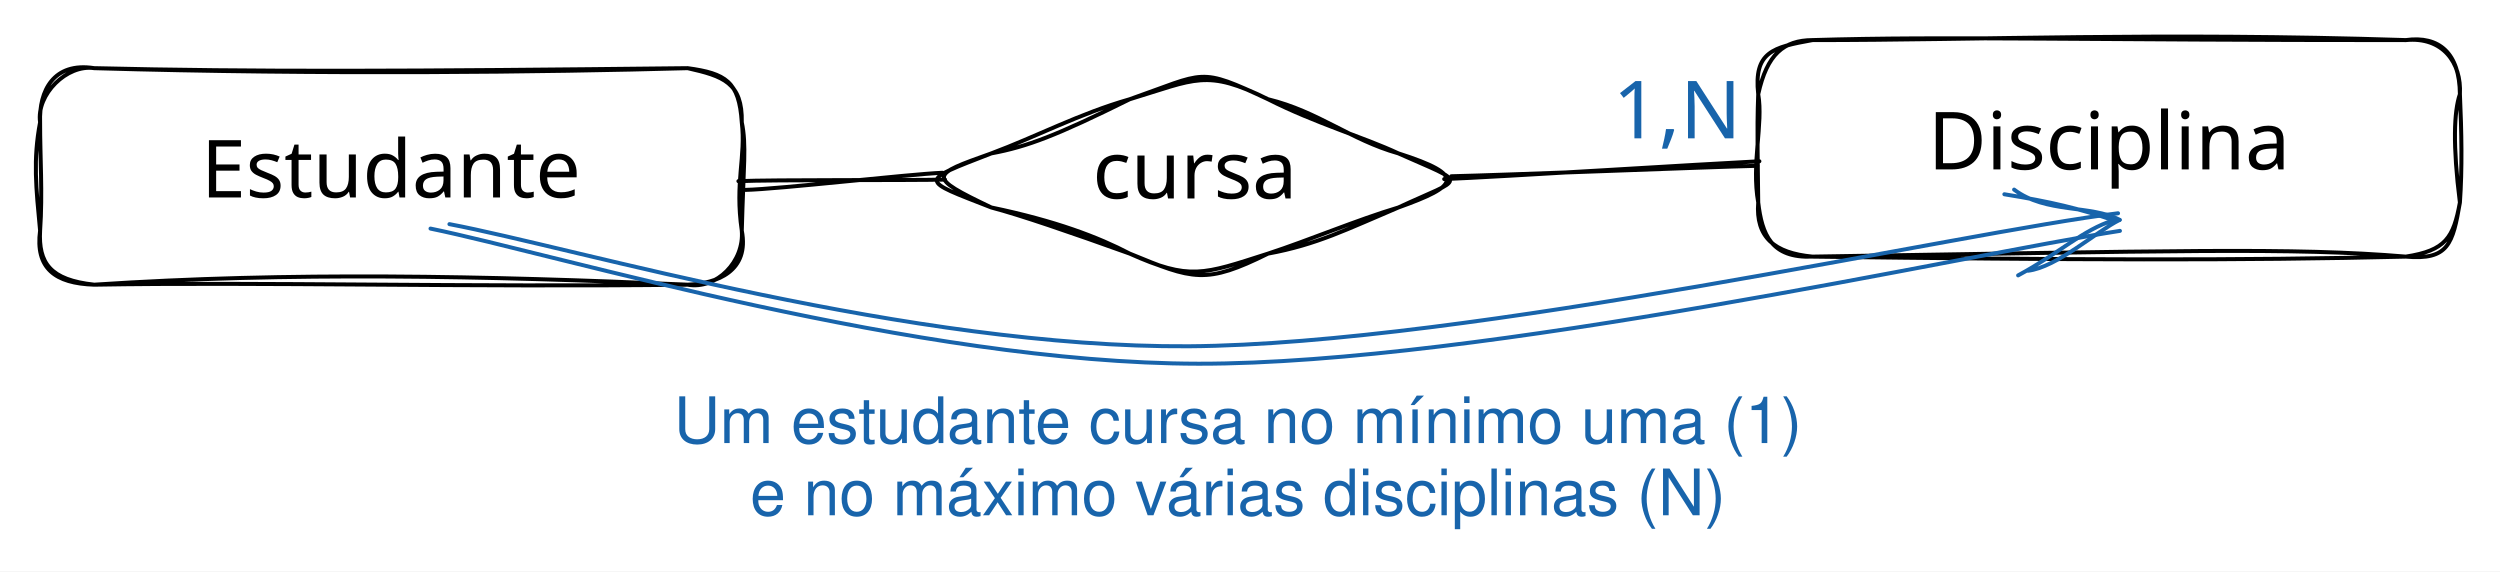
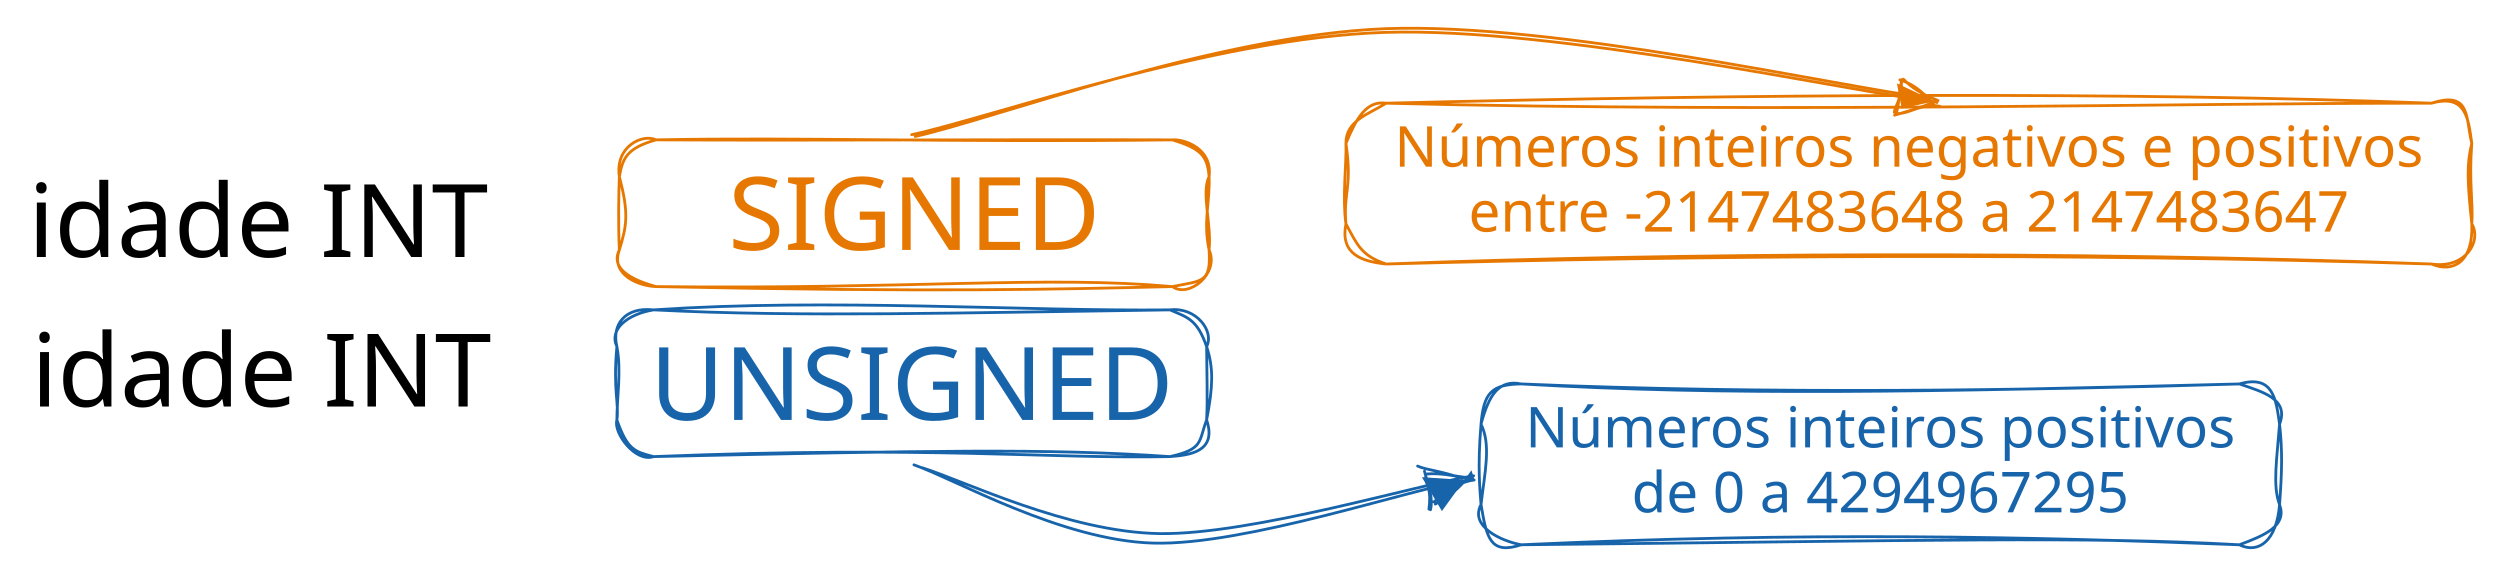
- <svg xmlns="http://www.w3.org/2000/svg" version="1.1" viewBox="0 0 623.5 142.5" width="623.5" height="142.5">
+ <svg xmlns="http://www.w3.org/2000/svg" version="1.1" viewBox="0 0 886 203.069" width="886" height="203.069">
  
-   eyJ2ZXJzaW9uIjoiMSIsImVuY29kaW5nIjoiYnN0cmluZyIsImNvbXByZXNzZWQiOnRydWUsImVuY29kZWQiOiJ4nO2Z3VLbOFx1MDAxNMfveVxuT3rTzlx1MDAxNKpcdTAwMGZbsnpcdTAwMDeEXHUwMDAy21x1MDAxMqC0XHJlt9NRbCdcdTAwMTFxbNd2SEiHh+lcdTAwMDPsU/TFVnZCZDtOSNiETafrXHUwMDBiiI+OrCPp/PSX5e9bmlaJb1x1MDAwM6fyWqs4XHUwMDAzi7vCXHUwMDBleb/yMrHfOGEkfE9cdTAwMTah9D7ye6GVerbjOIhev3rFg2CnJeKG73d2LL87qua4Ttfx4kg6/invNe17+jfTUOhYMfdarpNWSItUW5DhorXme2m7XGJgXGZcdTAwMDHQwcRBRFXZXFzs2LK0yd3IUSWJqXJq7/6x/87uXHUwMDFkUy+8rPdr+8yuN1SrTeG6XHUwMDE38a076lx1MDAxNLfavTBcdTAwMTNTXHUwMDE0h37HqVx1MDAwYjtuJ3FcdTAwMTXsk3qRL1x1MDAwN03VXG79XqvtOVGUq+NcdTAwMDfcXHUwMDEy8W1iXHUwMDAzKvzRILzWlGUg73RAdqgxMaWVXGZ9xyhcdTAwMDSw77t+mFx1MDAwNPBcZqSXXG6hwa1OS8bh2Vx1MDAxM5845F5cdTAwMTTwUE6M8uvfdy3TWttcdTAwMTGtdiyNhq7ac9JcdTAwMDGGlFx1MDAwMIKBbpqTkqSV4NhWc51a31x1MDAxYzaGhvH5+vawuVtcdTAwMGLbR21YvT6qjMu/ZEfKs8cj9V3VXHUwMDFlZ1x0XHUwMDFlW+5Ut1x1MDAxMv+DYnZlMyyXZbEzUH3N5MT7XHUwMDAxffvB7lx1MDAxYafVIb+8Ounf6Fx1MDAxZHFemfjdTcXZXHUwMDBibD5KMUgow1g3mIFccjQpd4XXkYVez3WVzbc6Kiu3Mlx1MDAxZJmiIVx1MDAxN2dcdTAwMTZcdTAwMDRMZ4FcdTAwMDBcdTAwMTll0NSRvjBcYuWd3nRcdTAwMTB0OFx1MDAwNVx1MDAwMmFZ08pJXHUwMDAwJSQgXFwkgVwik0FC9DWAkMuiqYyfl5SEmWCZpFST73vxhVx1MDAxOI5W2Jz1XHLvXG73Njd/abbKYTyI4p7NvdjJXHUwMDBlduTIZtNcdTAwMDSluVxuu65oJSldsWRHnDCX7bGQqjNx6Fxu287qgiWj4PKZ4fFcIuu5XHUwMDFmipbwuPthKsi5XHUwMDA0ztUjpM/GXHUwMDEw6kzHgDCyMIdHne2mU33fXHUwMDFmXHUwMDFj6/zofK9cdTAwMWS06u+2N51DXHUwMDEzXHUwMDFiO6jAoU43QJAgwTpcIpSS1XP4hIJ0PVx1MDAxY+DOtzf7/lx1MDAxNVx1MDAxY6Jh//bs4rztLSlIJlx1MDAwMWoxWpcgXHUwMDE5YFx1MDAxNlx0OmVcdTAwMDSaIFx1MDAxM8NDIJR3etNBoOZcdTAwMTRcYlx1MDAwNK1TkEy2iFx1MDAxZTHEXHUwMDAwMvTfWY+qXCKyRCBb4U8qSFx1MDAwZqznRUHKRDlcdTAwMTdBW/Cu79llXHUwMDE0ylxy+Ew9ooRCbMrdycJcdTAwMThcdTAwMWX2O/isYyPu31xmTk/a9VP3as/cdFxmXHQqeUEy1qlHmExjmHlcdTAwMDO41yOEsUmQnICn0CO0Lj3yWsBtnTT8WjSgjPWqR123cbycXHUwMDFlLcv+o/RcYpGZJ1x1MDAwNVx1MDAxMFx1MDAxYvKiwFxc/KigvNebTlx1MDAwMpkmgYK1cWCUYDCtRlA3MVx1MDAwMoBkXHUwMDA2/7eTI6tcdTAwMTdGT6tEXHUwMDBmrORFJVx1MDAxYVx1MDAwNTiXuzTgsn1gZn0rntBcdTAwMTFcdTAwMDZcZlx1MDAxZKLFsaNHlmt8/GhY3z71mHFghUftXHUwMDBisOnYXHUwMDE55vTBhInXKECZnbdcdTAwMDKvyFx1MDAxZEGImDj7XCLw36rPWmiMYlx1MDAxZcZ7wrOF1ypWcTx7RonLo3jf73ZFLMM484VcdTAwMTdcdTAwMTc90ufuhqHfbzvcLnnyzLIgeVxcfojVL01lTnoz+f3lZam3kXPfRsp/K/t/aWTxbKmU788moIAsfpg4qF9dU+5g/2DPertcdTAwMGLty8P61adNZ5ZcdTAwMWF0mlm4RmapWugnzE5rJZY8XHUwMDAwXVL7P7S/LLRqppNrXHUwMDFiK/+FoJ153lx1MDAwMovGe2ZcdKNIJ1jNxUPEXHUwMDBlT95GX2Ny7TXfn1x1MDAxZJ9f1lx0dj7AjSeWqcOP8UewmbBCk+i88XhYUdm5f2ZtXHUwMDE408ooJsyArPxcdTAwMDVvtVtWQiiAS31m+ndbVviyVr5hNXOuk/2o6zTjOdvV2Fx1MDAwZmbtVXNdKG5MkzDm4sJcdTAwMTOmy79cdTAwMWOzWcBI/TNMoJtLfDr2z4ftQffbZz9Ce4FbXHUwMDEz+LhGa0+HXGZ6XHUwMDE0Mlx1MDAwNigoXFwmU1eNjJ5JXGYlcNPMICxfXGJcdTAwMThG5Vxu9zTSRaSSZ3D+1aSrmPMrVS/IYNZcdTAwMWZcdTAwMWJcdTAwMGZVyEx8Wn9Fcpc5vS7Qa1x1MDAxMpx8Z1viMOdz0EDR2Vfm189cdTAwMGYuXXFiwGq1vvHwZrbgSVxyXHTO+vTOVFtRXHUwMDA1rzreXHUwMDE5w4tcdTAwMTmFJKdC69M7nVx1MDAxMNkpXHUwMDE11uP0XHUwMDBlkpx1oneqXHUwMDA393r3sas599+HtfQ4RPN8rfvzb090fa3X5dpz+OIvz1x1MDAxOVl/XGZcdTAwMTLrzc9cdTAwMWah4JFmT87xI+157UWpbuJ8k4tcdTAwMWb0PFY5V9mhXHUwMDExwVvjNaDCg+BcIpazNVmaZVx1MDAxZVxiezzkKqjKjXD6e9Op+KyZXslT01UhXHUwMDAx0EnX+butu39cdTAwMDA+zqQtIn0=
+   eyJ2ZXJzaW9uIjoiMSIsImVuY29kaW5nIjoiYnN0cmluZyIsImNvbXByZXNzZWQiOnRydWUsImVuY29kZWQiOiJ4nO1a23LaSFx1MDAxMH33V6jIqyFz10zeXHUwMDFjYju2Nzi+XzapLVx1MDAxOY1BRkiKJHwh5Vx1MDAxZtvX/bFcdTAwMWTJjiQkgZAxXHUwMDBlW7W4yqC5d0+fPt1ccj/XNK1cdTAwMTE+eLLxQWvI+65hW6Zv3DXWo/Zb6Vx1MDAwN5brqC5cdTAwMTQ/XHUwMDA37sjvxiP7YehcdTAwMDVcdTAwMWbevzc8r9WzwivXXHUwMDFktLru8GmatOVQOmGgXHUwMDA2/qmeNe1n/D+zUSjvw3hs3JpuXHUwMDAzdZZv7bhOvCVEVIeCUMiTXHUwMDExVvBJbVx1MDAxNUpTdV9cdTAwMWJ2INOeqKkxxObdXHUwMDE4XHUwMDFj38jxeftm0DnbXHUwMDFk3vGLdNtry7aPwlx1MDAwN/tJIKPbXHUwMDFm+TLtXHJC31x1MDAxZMgzy1xm+9HuufZkXuAqhaWzfHfU6zsyXGIm5rie0bXCh6hccoCk1XB68Vx1MDAxYWnLvXpcdTAwMTKpfNFcdTAwMDRcdTAwMDR4buu2a7t+tPU7XHUwMDEwv9LNr4zuoKdO4JjJmNA3nMAzfHVcdTAwMWTpuLtnoVx1MDAxMMRJW19avX6oXHUwMDFhSdpcdTAwMTbIWLWQUyyQIFx1MDAxYyU90S7ejlx1MDAxOd/w96zwjvksvDOy7fRgUcdmxirSOSPPNJ5uXHUwMDEwMlx1MDAwZTjkWFx1MDAwN1xmpKqzLWeQX852u4OSS792nfDIXHUwMDFhRyrFbKJ1y1x1MDAxOFp2pM1UtthcdTAwMDI/RJZimFLb6Vx1MDAxY2tZPVx1MDAwNlLtXHUwMDFiL0QnZmzYVi+y04Ytrydccji0XHUwMDE0dJLu0PXS3q46gaGW83fMvCSub/Usx7CPi6eJhzyul+PHl93wyXxKQUSngVxicYxcdTAwMTnjdH5cZvH903Puy72d8ebnTdS9cFx1MDAxZah59nZcdTAwMThCL8JcdTAwMTBcdTAwMDa0RfMwamXUkkdcdTAwMTLkjFx1MDAxOFdcdTAwMGIgXHSIXCKSKCogSaeQKiRcdFJcdTAwMDNJvy4/vX783PI4XHUwMDFkYMmcdHZypVx1MDAwN/tk815uXHUwMDA3V/KvM5f2zo8v+eYgkWnCzlxm33fvXHUwMDFhSc/jevm6pW49s+PW+LZ52f9BWPD1h3VcdTAwMWF6ZFx1MDAwZqF2ZtnnT7O8gvpjqdVWe4WZ8JlGP1x1MDAxNExcdTAwMDVcdTAwMGXkRDCcubgq4JTLvOLkg1x1MDAxMclcdTAwMDNcdTAwMDfiZVx1MDAwMlx1MDAwN+qwXGJcdTAwMWNSXHUwMDA0jlx1MDAwMFxiXHUwMDEwiMGbUFx1MDAxMIFcYtK3o6CTztHOdmfzUzlcdTAwMDGRifFcdMN0lVx1MDAxY9KfQUFDyzSz/DDJQlV+PU9MyVx1MDAxOV9OS1x1MDAxNOrT0Vx1MDAwNYEuXHUwMDE08bO54XXJ2Z5s33b3yKm9XHUwMDFmbOCH5v7VyarzXHUwMDEygzBcdTAwMGKmXHUwMDE4X3iJrMRL4juqXHUwMDE3wMVcYlx1MDAxN1x1MDAxY0P4m1ipij12zYvRxf6nzqHFNzaUS9229lx1MDAwZbarSWlhsqtmJcIgycTLS2Ilpk+lJV1nXHUwMDAwXGKuz1x1MDAxZs+VK3PVcYNYXHUwMDBi5XBDQGuJyKGkiFx1MDAxY8JcbsihXHUwMDFjqbRI1+sg5+W0XHUwMDE0WVx1MDAxYqlhbWW0hMBEa0JL6WX+oqXOP39cdTAwMGal71x1MDAwNpqlmMaKPnhuYIXWrVx1MDAxYnxzVJZcdTAwMDI0QzG1XG5mmY5cdTAwMDQtJS9cdTAwMDImVn018qpw/nnyqinJTJA+OYlSlKJpKIWCXHUwMDEwSjDO4Lhcbqaz3daKwlTFTS1cbqhcdTAwMDBcXChOwTBcdTAwMDOLXHUwMDE4slxmtoQgkTFTXGJcdTAwMTjOsNOrh5WCt1x1MDAxMCFAQMAxZVx1MDAxY7FcIpyVT1GHxVBARX+YQVYgRlx1MDAwNDBiiOBcdTAwMDXTNVRNjDNQTyFcdTAwMDJ6XHUwMDFkjsko1fDDj5ZjWk5v8mDPXHUwMDA1unlcIsHYT3RH0SlBi1CMMI5cdTAwMTSm0liQqTNEmjG86NCR2jM3jElBeOmY1YeajfCJQ2HIIMBcdTAwMThzTnVEXHUwMDA1K56pcFx1MDAwNNtcYsK2O1x1MDAxY1qhUvVXV7mFvEpj3W1EWO9Lo1C2UVwiZPuULVq5sNeLXHUwMDE2nYx50k9aipv4Ifn8fb10NKctXCLKjDl6XHUwMDE1zbhquengiDdrIVx1MDAwMYTOXHUwMDEwXHUwMDA0gjGMabrcWva9blx1MDAxNIPwjOSaYqzucH732DyGqHPz4DrjU+fH6dXGfqdcdTAwMDc6q55cXFx1MDAwYtbiuehcdTAwMWbS6THMW1V3XHUwMDAxYIJSUMvJvby6S1x1MDAxMc442v+ru1rdNFx1MDAxYeGpcVx1MDAwNlVcdTAwMWFWZFUjiyYnl2My3lx1MDAxYVx1MDAwZk6OLjbbzVx1MDAwM3tcdTAwMThcdTAwMWXurXqYgVx1MDAwMWvhPJBcYp+RXHUwMDBlSKbrXHUwMDBiQWm+8i4mQIdEhVxmXHUwMDBihVx1MDAwYkvLo9uX44vhiH3eRtj545DceVx1MDAwZvSjNW9cdTAwMWV9XHUwMDBl98Yo3P3cV45cdTAwMWGY9nj/ulxyTl8rj2ZcdTAwMTCKXGaol5RHw4xDLEToXFxcdTAwMTBcdTAwMTWm10iky7W54lx1MDAxNIRJXHR0KF5cInQgKoFOSYFcdTAwMTdyjpnKcHlccuy8mIVq29tiLPRcdTAwMWLKu1x1MDAxNY49z0yLXHUwMDE3d9msL+5h9LUjQnNja8v7Mv5yZnvtbf/QuFx1MDAwMVx1MDAwN1fXW7K56rREXHUwMDE5LsZ3mC5cdTAwMTFbWJTRUiGNXHUwMDE1KtCHiKNcdTAwMTWlpYtAJVvh0FJh6Fxy27452bVD6KxcYi1RWqvg9lwiWtL5dFrCjHJcdTAwMGUgnp+WyrW58tBcdTAwMTFF6JD8/q9cYlx1MDAxY65cdTAwMTeBU1LeXHUwMDE1XFyl05DWXG7oXHUwMDE2IKWa1lZGSouUd1x1MDAxZNkz4qKoJtNcdTAwMDKp9s1RZ/el1kSQ6CRcImmuXHUwMDE5WvKgv2nht4JcdTAwMTiqXHUwMDBiv+UyVkg4XHUwMDEz1lNcdTAwMGLCiEz9XHUwMDE5XHUwMDBlXHUwMDE0XHUwMDAyqYxbXHUwMDA382dqs1x1MDAxZN2KhptcdTAwMDSCXHUwMDEyXFyzZVJcIiv5PVx1MDAwMS6p7Fxuqnaiv7Owy4DAcJmF3dkxoJbWUJugRdWZiHJASjGIc1xiM6OeiqhFWeeq485cdTAwMDaslq3jUkFcdTAwMThgmFx1MDAwMsp1pFx1MDAwMvQ5jvBcdTAwMWar40I2UWlt4spSbcac41x1MDAxOVx1MDAxMKcz1rLvUTRcdTAwMTOv0TA870hFXHUwMDAwMrlcdTAwMTRl2pb5TFx1MDAwZqn0jVtL3n0souvddfyKfF6s58izyNj8XHUwMDFm11x1MDAxZf9cdTAwMDVxhvN8In0=
  <defs>
    <style class="style-fonts">
      @font-face {
        font-family: "Virgil";
        src: url("https://unpkg.com/@excalidraw/excalidraw@0.14.2/dist/excalidraw-assets/Virgil.woff2");
      }
      @font-face {
        font-family: "Cascadia";
        src: url("https://unpkg.com/@excalidraw/excalidraw@0.14.2/dist/excalidraw-assets/Cascadia.woff2");
      }
    </style>
  </defs>
-   <rect x="0" y="0" width="623.5" height="142.5" fill="#ffffff" />
-   <g stroke-linecap="round" transform="translate(10 17) rotate(0 87.5 27)">
-     <path d="M13.5 0 M13.5 0 C53.45 0.96, 91.95 0.77, 161.5 0 M13.5 0 C70.74 1.67, 126.23 0.97, 161.5 0 M161.5 0 C170.32 1.99, 175.2 3.59, 175 13.5 M161.5 0 C171 1.3, 174.35 3.33, 175 13.5 M175 13.5 C176.04 22.1, 173.23 28.36, 175 40.5 M175 13.5 C176.2 19.24, 175.42 24.23, 175 40.5 M175 40.5 C175.67 48.21, 168.72 55.27, 161.5 54 M175 40.5 C176.95 50.6, 168.91 53.75, 161.5 54 M161.5 54 C110.81 51.78, 62.12 50.78, 13.5 54 M161.5 54 C106.74 54.65, 54.03 53.29, 13.5 54 M13.5 54 C2.5 52.82, -0.44 48.6, 0 40.5 M13.5 54 C3.71 53.69, -1.25 49.93, 0 40.5 M0 40.5 C-1.01 29.76, -1.77 22.88, 0 13.5 M0 40.5 C0.65 31.13, -0.02 22.06, 0 13.5 M0 13.5 C-0.29 5.65, 3.34 -1.6, 13.5 0 M0 13.5 C-0.97 6.56, 6.69 -1.03, 13.5 0" stroke="#000000" stroke-width="1" fill="none" />
+   <rect x="0" y="0" width="886" height="203.069" fill="#ffffff" />
+   <g transform="translate(11.125 109.0694) rotate(0 106.5 21.5)">
+     <text x="0" y="35" font-family="Cascadia, Segoe UI Emoji" font-size="36px" fill="#000000" text-anchor="start" style="white-space: pre;" direction="ltr">idade INT </text>
  </g>
-   <g transform="translate(45 32.25) rotate(0 52.5 11.5)">
-     <text x="52.5" y="17" font-family="Virgil, Segoe UI Emoji" font-size="20px" fill="#000000" text-anchor="middle" style="white-space: pre;" direction="ltr">Estudante</text>
+   <g stroke-linecap="round" transform="translate(218.625 109.8194) rotate(0 104.5 26)">
+     <path d="M13 0 M13 0 C75.31 -4.2, 143.99 0.56, 196 0 M13 0 C65.15 2.66, 121.43 1, 196 0 M196 0 C201.9 2.58, 205.57 3.07, 209 13 M196 0 C205.43 -1.14, 211.84 7.76, 209 13 M209 13 C211.47 20.57, 211.32 27.06, 209 39 M209 13 C209.06 23.2, 209.4 31.71, 209 39 M209 39 C206.13 46.64, 208.02 49.32, 196 52 M209 39 C212.86 50.44, 202.71 51.49, 196 52 M196 52 C151.98 52.87, 112.04 48.05, 13 52 M196 52 C152.61 49.01, 110.54 49.87, 13 52 M13 52 C6.38 50.3, 3.72 49.63, 0 39 M13 52 C6.58 54.21, -1.36 43.56, 0 39 M0 39 C0.83 33.29, -1.42 28.7, 0 13 M0 39 C0.03 30.86, 1.64 21.63, 0 13 M0 13 C-2.86 7.13, 3.44 1.56, 13 0 M0 13 C-1.88 5.26, 2.83 -1.14, 13 0" stroke="#1864ab" stroke-width="1" fill="none" />
  </g>
-   <g stroke-linecap="round" transform="translate(438.5 10) rotate(0 87.5 27)">
-     <path d="M13.5 0 M13.5 0 C55.07 0, 99.97 -1.97, 161.5 0 M13.5 0 C47.12 -1.02, 81.94 0.02, 161.5 0 M161.5 0 C170.7 -0.91, 175.44 5.63, 175 13.5 M161.5 0 C169.85 -1.17, 174.94 3.27, 175 13.5 M175 13.5 C173.53 17.74, 173.19 26.16, 175 40.5 M175 13.5 C175.43 22.99, 175.59 32.13, 175 40.5 M175 40.5 C173.22 50.77, 172.19 54.96, 161.5 54 M175 40.5 C173.41 49.25, 171.47 52.48, 161.5 54 M161.5 54 C133.5 51.65, 102.89 52.62, 13.5 54 M161.5 54 C120.35 55.01, 77.85 54.82, 13.5 54 M13.5 54 C4.06 53.1, -0.68 49.23, 0 40.5 M13.5 54 C3.25 54.43, 0.92 48.45, 0 40.5 M0 40.5 C-1.74 30.75, 1.29 20.97, 0 13.5 M0 40.5 C-0.05 32.25, -0.37 22.91, 0 13.5 M0 13.5 C-1.16 2.9, 3.66 1.79, 13.5 0 M0 13.5 C2.19 3.47, 6.39 0.06, 13.5 0" stroke="#000000" stroke-width="1" fill="none" />
+   <g transform="translate(237.625 114.8194) rotate(0 85.5 21)">
+     <text x="85.5" y="34" font-family="Cascadia, Segoe UI Emoji" font-size="36px" fill="#1864ab" text-anchor="middle" style="white-space: pre;" direction="ltr">UNSIGNED</text>
  </g>
-   <g transform="translate(481.5 25.25) rotate(0 44.5 11.5)">
-     <text x="44.5" y="17" font-family="Virgil, Segoe UI Emoji" font-size="20px" fill="#000000" text-anchor="middle" style="white-space: pre;" direction="ltr">Disciplina</text>
+   <g stroke-linecap="round" transform="translate(524.875 136.0694) rotate(0 141.5 28.5)">
+     <path d="M14.25 0 M14.25 0 C101.9 3.74, 194.16 2.32, 268.75 0 M14.25 0 C86.77 4.2, 157.53 2.89, 268.75 0 M268.75 0 C280.83 -3.43, 281.74 5.42, 283 14.25 M268.75 0 C277.11 2.84, 286.43 5.33, 283 14.25 M283 14.25 C282.09 26.5, 280.46 36.07, 283 42.75 M283 14.25 C284.05 23.68, 283.87 31.08, 283 42.75 M283 42.75 C281.98 55.6, 275.57 60.36, 268.75 57 M283 42.75 C285.77 50.29, 277.74 53.68, 268.75 57 M268.75 57 C194.31 54.08, 114.74 52.35, 14.25 57 M268.75 57 C214.12 53.93, 161.27 55.51, 14.25 57 M14.25 57 C3.05 60.72, 1.96 54.21, 0 42.75 M14.25 57 C6.96 55.64, -4.1 50.45, 0 42.75 M0 42.75 C1.4 30.85, 3.59 21.58, 0 14.25 M0 42.75 C-0.32 38.13, -1.32 29.83, 0 14.25 M0 14.25 C2.8 3.85, 6.31 -1.63, 14.25 0 M0 14.25 C0.93 3.24, 3.61 0.13, 14.25 0" stroke="#1864ab" stroke-width="1" fill="none" />
  </g>
-   <g stroke-linecap="round" transform="translate(230 18) rotate(0 68 26)">
-     <path d="M86.25 6.75 M86.25 6.75 C98.84 9.82, 106.8 16.89, 118.75 20.25 M86.25 6.75 C97.97 12.7, 110.06 16.19, 118.75 20.25 M118.75 20.25 C136.44 28.13, 135.44 25.98, 118.75 33.75 M118.75 20.25 C135.94 25.77, 133.73 28.37, 118.75 33.75 M118.75 33.75 C106.01 39.13, 98.44 43.02, 86.25 45.25 M118.75 33.75 C108.39 36.85, 96.45 41.92, 86.25 45.25 M86.25 45.25 C70.69 52.96, 67.62 51.79, 51.75 45.25 M86.25 45.25 C69.97 50.48, 66.75 51.96, 51.75 45.25 M51.75 45.25 C43.89 41.13, 33.19 37.06, 17.25 33.75 M51.75 45.25 C37.09 39.98, 24.23 35.57, 17.25 33.75 M17.25 33.75 C-0.68 26.73, -1.09 27.37, 17.25 20.25 M17.25 33.75 C0.92 25.95, 2.04 25.69, 17.25 20.25 M17.25 20.25 C26.19 18.59, 33.44 15.82, 51.75 6.75 M17.25 20.25 C28.37 16.12, 39.22 10.33, 51.75 6.75 M51.75 6.75 C68.16 1.79, 70.9 -0.89, 86.25 6.75 M51.75 6.75 C70.89 0.06, 68.73 -1.43, 86.25 6.75" stroke="#000000" stroke-width="1" fill="none" />
-   </g>
-   <g transform="translate(270 32.5) rotate(0 28 11.5)">
-     <text x="28" y="17" font-family="Virgil, Segoe UI Emoji" font-size="20px" fill="#000000" text-anchor="middle" style="white-space: pre;" direction="ltr">cursa</text>
+   <g transform="translate(539.375 141.5694) rotate(0 127 23)">
+     <text x="127" y="17" font-family="Virgil, Segoe UI Emoji" font-size="20px" fill="#1864ab" text-anchor="middle" style="white-space: pre;" direction="ltr">Números inteiros positivos</text>
+     <text x="127" y="40" font-family="Virgil, Segoe UI Emoji" font-size="20px" fill="#1864ab" text-anchor="middle" style="white-space: pre;" direction="ltr">de 0 a 4294967295</text>
  </g>
  <g stroke-linecap="round">
-     <g transform="translate(185 46) rotate(0 25 -1)">
-       <path d="M-0.84 -0.82 C7.54 -1.19, 42.32 -1, 50.66 -1.21 M0.91 1.36 C9.17 1.18, 41.6 -2.56, 50.06 -2.91" stroke="#000000" stroke-width="1" fill="none" />
+     <g transform="translate(325.6309 163.064) rotate(0 99.12205 13.25266)">
+       <path d="M1.11 2.68 C15.62 7.13, 52.79 25.56, 85.37 26.04 C117.96 26.52, 177.68 8.47, 196.62 5.56 M-1.73 1.67 C12.54 6.61, 50.46 28.49, 83.07 29.41 C115.68 30.33, 174.44 10.2, 193.93 7.19" stroke="#1864ab" stroke-width="1" fill="none" />
+     </g>
+     <g transform="translate(325.6309 163.064) rotate(0 99.12205 13.25266)">
+       <path d="M195.85 3.59 L185.38 18.06 L178.29 6.05 L197.03 7.29" stroke="none" stroke-width="0" fill="#1864ab" fill-rule="evenodd" />
+       <path d="M196.8 7.06 C190.56 7.78, 185.31 12.56, 182.51 14.82 M193.45 7.44 C190.96 10.07, 189.74 11.48, 183.06 15.59 M180.79 17.38 C181.69 10.11, 180.07 9.73, 179.61 5.88 M181.33 17.58 C182.33 13.21, 180.75 10.02, 179.2 3.95 M176.77 2.11 C180.11 3.6, 184.66 3.68, 192.53 6.47 M179.97 4.92 C185.09 4.52, 188.19 5.44, 195.17 6.33 M193.93 7.19 C193.93 7.19, 193.93 7.19, 193.93 7.19 M193.93 7.19 C193.93 7.19, 193.93 7.19, 193.93 7.19" stroke="#1864ab" stroke-width="1" fill="none" />
    </g>
  </g>
  <mask />
+   <g transform="translate(10 56.06936) rotate(0 106.5 21.5)">
+     <text x="0" y="35" font-family="Cascadia, Segoe UI Emoji" font-size="36px" fill="#000000" text-anchor="start" style="white-space: pre;" direction="ltr">idade INT </text>
+   </g>
+   <g stroke-linecap="round" transform="translate(219.5 49.56936) rotate(0 104.5 26)">
+     <path d="M13 0 M13 0 C71.71 0.29, 130.51 -0.21, 196 0 M13 0 C64.19 -1.04, 115.07 0.97, 196 0 M196 0 C206.06 3.1, 208.38 5.53, 209 13 M196 0 C200.11 -0.34, 210.32 3.02, 209 13 M209 13 C206.14 18.83, 209.96 29.77, 209 39 M209 13 C209.38 22.16, 206.83 28.9, 209 39 M209 39 C209.73 50.87, 206.68 49.79, 196 52 M209 39 C212.78 47.25, 201.83 56.27, 196 52 M196 52 C151.61 47.97, 102.53 53.04, 13 52 M196 52 C153.74 52.97, 113.86 54.06, 13 52 M13 52 C0.59 48.62, -2.47 43.91, 0 39 M13 52 C7.59 51.87, -3.35 48.21, 0 39 M0 39 C2.57 30.48, 3.49 26.41, 0 13 M0 39 C-0.44 30.03, -0.21 17.86, 0 13 M0 13 C1.18 6.41, 2.69 2.91, 13 0 M0 13 C-1.62 2.25, 8.33 -2.28, 13 0" stroke="#e67700" stroke-width="1" fill="none" />
+   </g>
+   <g transform="translate(259.5 54.56936) rotate(0 64.5 21)">
+     <text x="64.5" y="34" font-family="Cascadia, Segoe UI Emoji" font-size="36px" fill="#e67700" text-anchor="middle" style="white-space: pre;" direction="ltr">SIGNED</text>
+   </g>
+   <g stroke-linecap="round" transform="translate(477 36.56936) rotate(0 199.5 28.5)">
+     <path d="M14.25 0 M14.25 0 C154.9 3.53, 297.64 -0.11, 384.75 0 M14.25 0 C144.62 -3.21, 275.34 -4.11, 384.75 0 M384.75 0 C396.95 -3.4, 397.79 5.39, 399 14.25 M384.75 0 C398.8 -4.55, 396.74 5.24, 399 14.25 M399 14.25 C397.93 28.14, 399.56 35.69, 399 42.75 M399 14.25 C397.13 21.68, 397.44 27.9, 399 42.75 M399 42.75 C399.63 56.23, 392.44 60.29, 384.75 57 M399 42.75 C402.63 48.75, 396.9 58.77, 384.75 57 M384.75 57 C252.91 52.17, 116.11 53.1, 14.25 57 M384.75 57 C254.71 52.94, 126.05 53.98, 14.25 57 M14.25 57 C5.57 56.1, -2.13 53.52, 0 42.75 M14.25 57 C5.48 54.05, 4.09 50.35, 0 42.75 M0 42.75 C-0.96 31.22, 2.32 30.15, 0 14.25 M0 42.75 C-1.35 33.45, 0.28 20.88, 0 14.25 M0 14.25 C-0.08 6.1, 8.21 3.86, 14.25 0 M0 14.25 C3.75 5.2, 7.26 -0.98, 14.25 0" stroke="#e67700" stroke-width="1" fill="none" />
+   </g>
+   <g transform="translate(483 42.06936) rotate(0 193.5 23)">
+     <text x="193.5" y="17" font-family="Virgil, Segoe UI Emoji" font-size="20px" fill="#e67700" text-anchor="middle" style="white-space: pre;" direction="ltr">Números inteiros negativos e positivos </text>
+     <text x="193.5" y="40" font-family="Virgil, Segoe UI Emoji" font-size="20px" fill="#e67700" text-anchor="middle" style="white-space: pre;" direction="ltr">entre -2147483648 a 2147483647</text>
+   </g>
  <g stroke-linecap="round">
-     <g transform="translate(361 44) rotate(0 38.5 -1.5)">
-       <path d="M-0.82 0.66 C11.98 0.17, 64.83 -3.15, 77.79 -3.78 M0.95 -0.04 C13.57 -0.31, 64.73 -2.35, 77.26 -2.65" stroke="#000000" stroke-width="1" fill="none" />
+     <g transform="translate(324 47.56936) rotate(0 180.5 -18.5)">
+       <path d="M0.36 0.79 C28.16 -5.35, 107.2 -35.15, 167.15 -37.41 C227.09 -39.67, 327.56 -16.86, 360.05 -12.77 M-0.91 0.17 C26.8 -5.77, 106.24 -34.18, 166.8 -36.09 C227.36 -38.01, 330.37 -15.4, 362.44 -11.33" stroke="#e67700" stroke-width="1" fill="none" />
+     </g>
+     <g transform="translate(324 47.56936) rotate(0 180.5 -18.5)">
+       <path d="M361.65 -11.7 L349.98 -9.13 L348.25 -18.02 L362.21 -11.44" stroke="none" stroke-width="0" fill="#e67700" fill-rule="evenodd" />
+       <path d="M363.43 -9.9 C357.14 -11.15, 353.17 -7.31, 348.17 -7.27 M362.31 -11.94 C358.85 -10.19, 356.86 -9.54, 347.46 -6.75 M347.35 -7.75 C347.46 -9.94, 350.02 -11.99, 349.88 -19.33 M348.01 -7.18 C349.26 -11.81, 349.04 -14.65, 349.96 -19.33 M349.33 -19.25 C354.86 -17.59, 357.92 -14.27, 361.47 -10.37 M350.56 -19.52 C353.18 -16.77, 357.07 -14.05, 362.85 -11.95 M362.44 -11.33 C362.44 -11.33, 362.44 -11.33, 362.44 -11.33 M362.44 -11.33 C362.44 -11.33, 362.44 -11.33, 362.44 -11.33" stroke="#e67700" stroke-width="1" fill="none" />
    </g>
  </g>
  <mask />
-   <g transform="translate(402.25 16.5) rotate(0 12.5 12.5)">
-     <text x="0" y="18" font-family="Virgil, Segoe UI Emoji" font-size="20px" fill="#1864ab" text-anchor="start" style="white-space: pre;" direction="ltr">1,N</text>
-   </g>
-   <g stroke-linecap="round">
-     <g transform="translate(108.25 54.5) rotate(0 209 17.5)">
-       <path d="M-0.88 2.51 C30.73 9, 120.43 36.11, 190.66 36.21 C260.88 36.31, 382.64 8.91, 420.46 3.08 M3.84 1.4 C34.95 7.29, 118.87 32.31, 188.23 31.86 C257.59 31.4, 381.71 3.32, 419.99 -1.31" stroke="#1864ab" stroke-width="1" fill="none" />
-     </g>
-     <g transform="translate(108.25 54.5) rotate(0 209 17.5)">
-       <path d="M397.5 13.02 C404.69 12.22, 414.7 3.13, 420.4 0.34 M395.07 14.18 C405.5 8.56, 411.24 2.79, 418.88 0.44" stroke="#1864ab" stroke-width="1" fill="none" />
-     </g>
-     <g transform="translate(108.25 54.5) rotate(0 209 17.5)">
-       <path d="M394.07 -7.21 C402.02 -1.2, 413.19 -3.49, 420.4 0.34 M391.64 -6.05 C403.29 -4.17, 410.3 -2.49, 418.88 0.44" stroke="#1864ab" stroke-width="1" fill="none" />
-     </g>
-   </g>
-   <mask />
-   <g transform="translate(167.25 96.5) rotate(0 141.5 18)">
-     <text x="141.5" y="14" font-family="Helvetica, Segoe UI Emoji" font-size="16px" fill="#1864ab" text-anchor="middle" style="white-space: pre;" direction="ltr">Um estudante cursa no mínimo uma (1)</text>
-     <text x="141.5" y="32" font-family="Helvetica, Segoe UI Emoji" font-size="16px" fill="#1864ab" text-anchor="middle" style="white-space: pre;" direction="ltr">e no máximo várias disciplinas (N)</text>
-   </g>
</svg>
